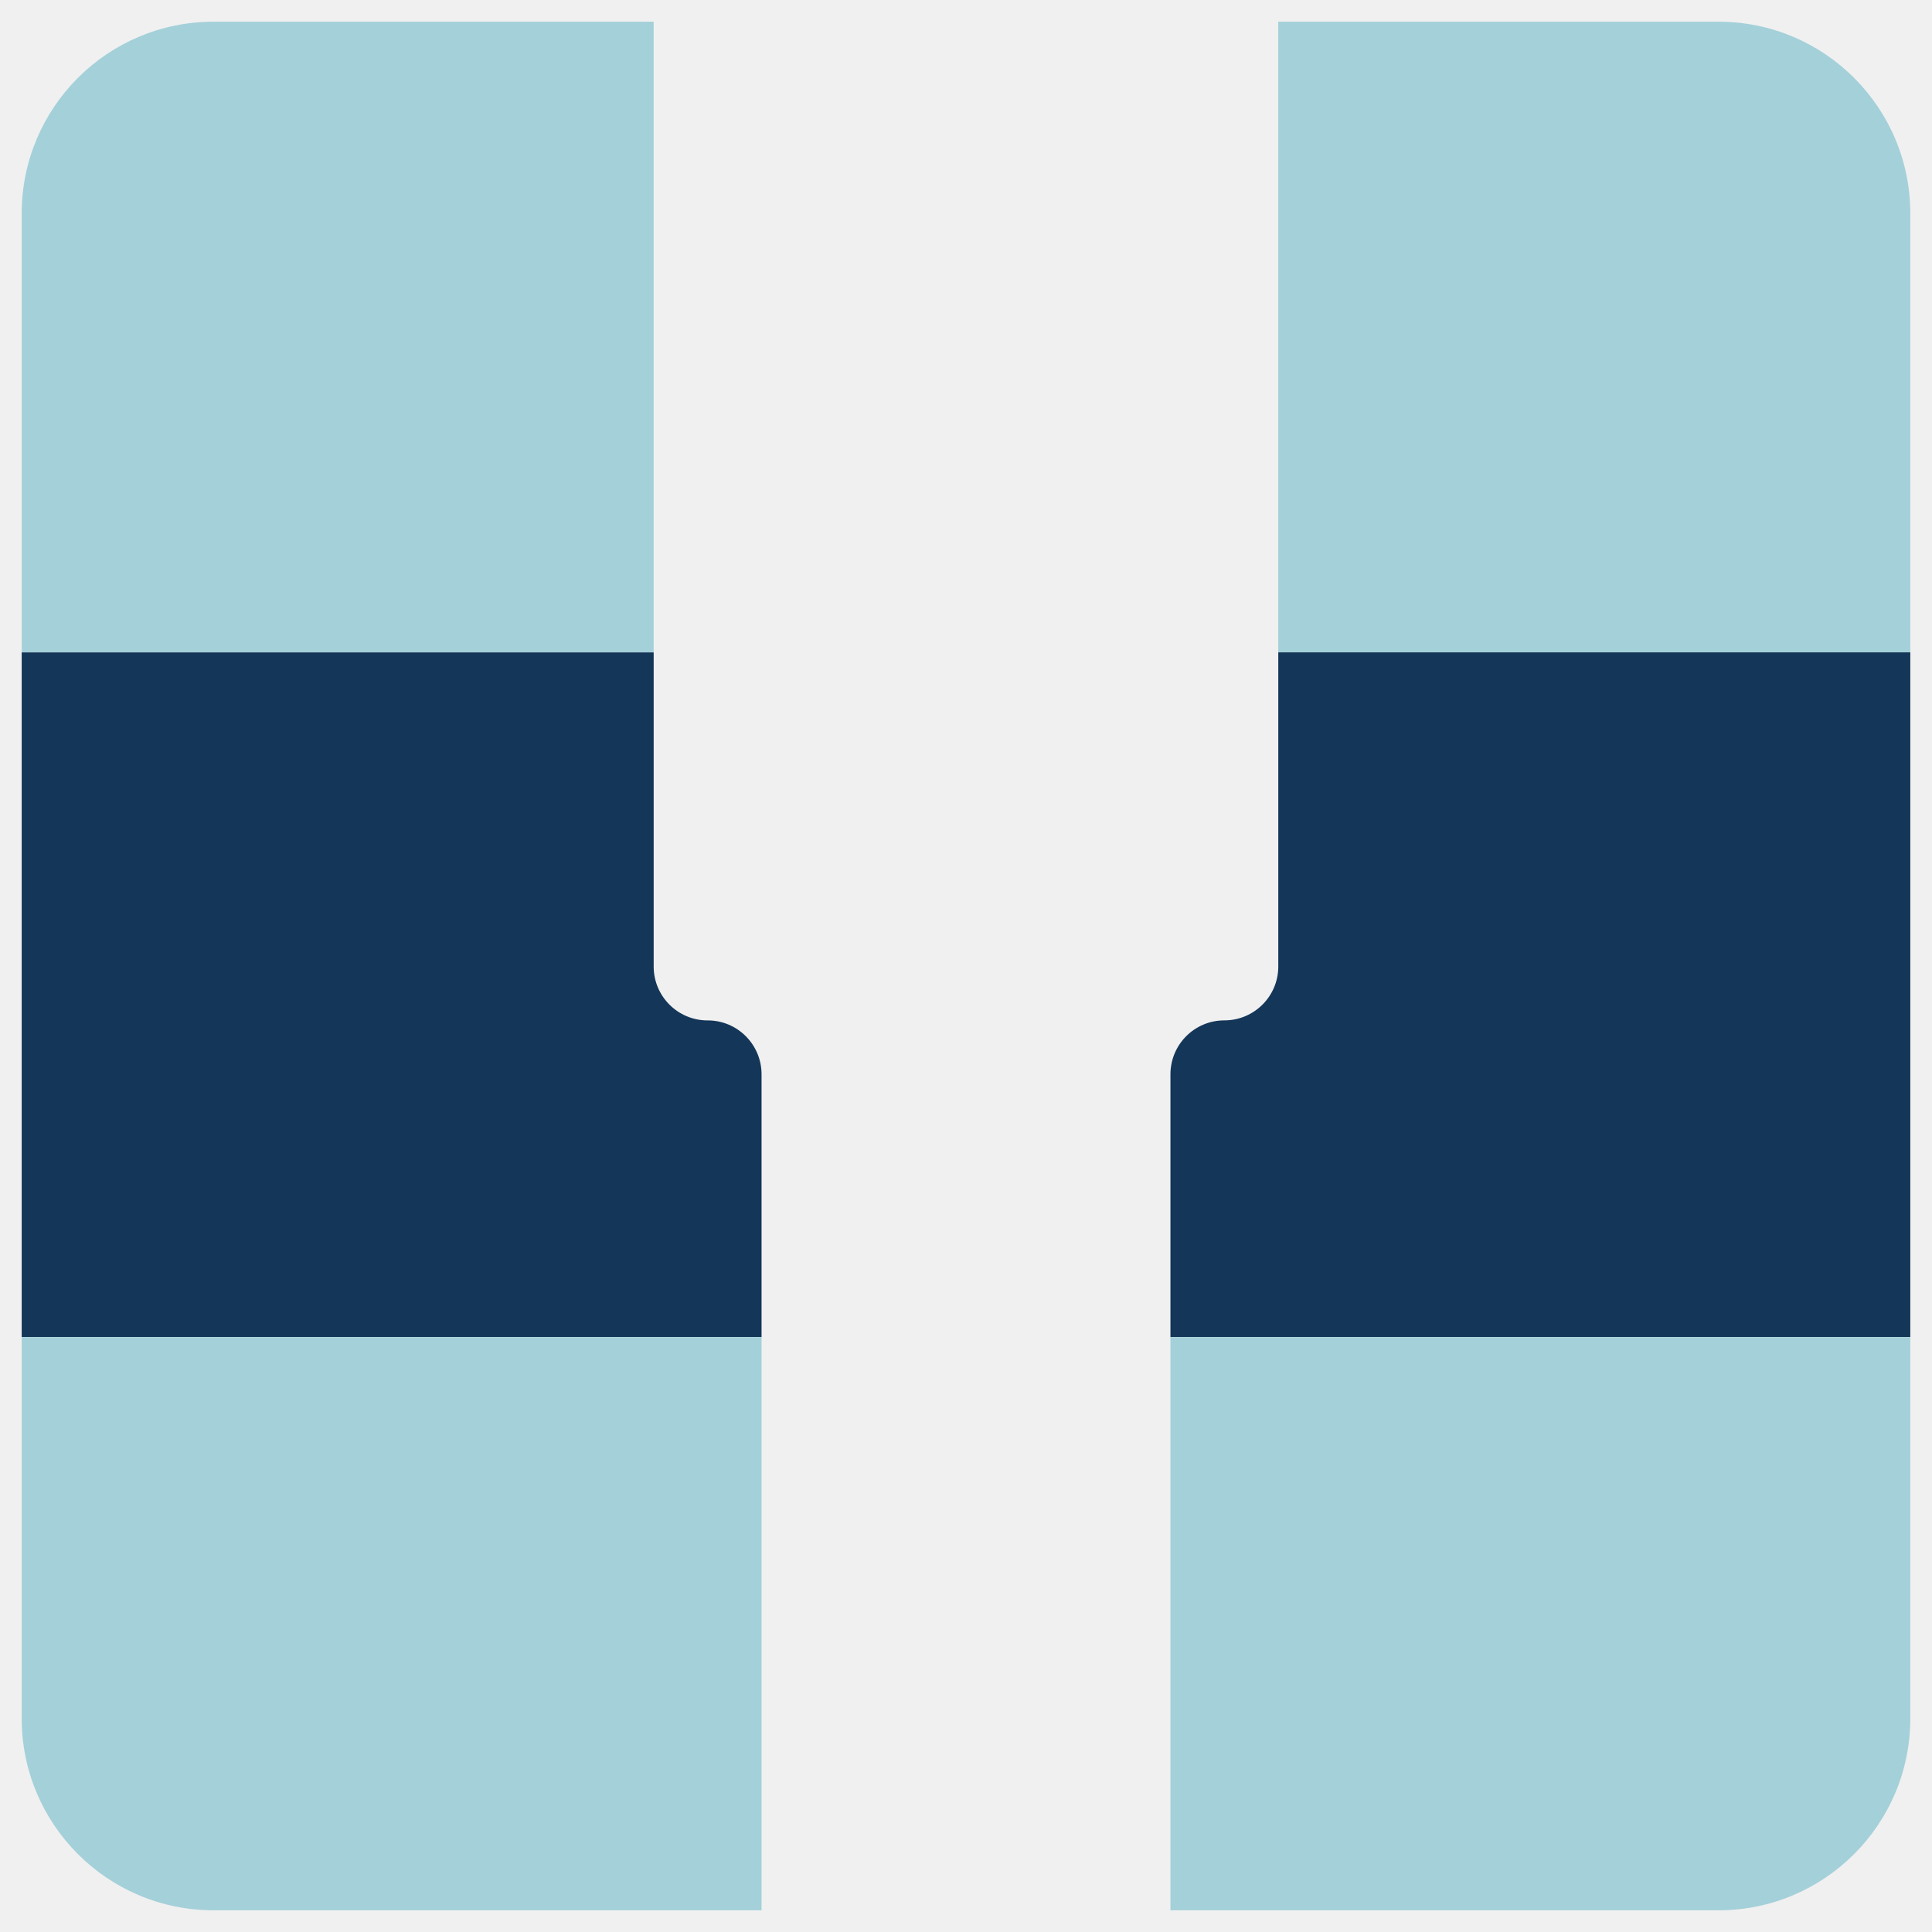
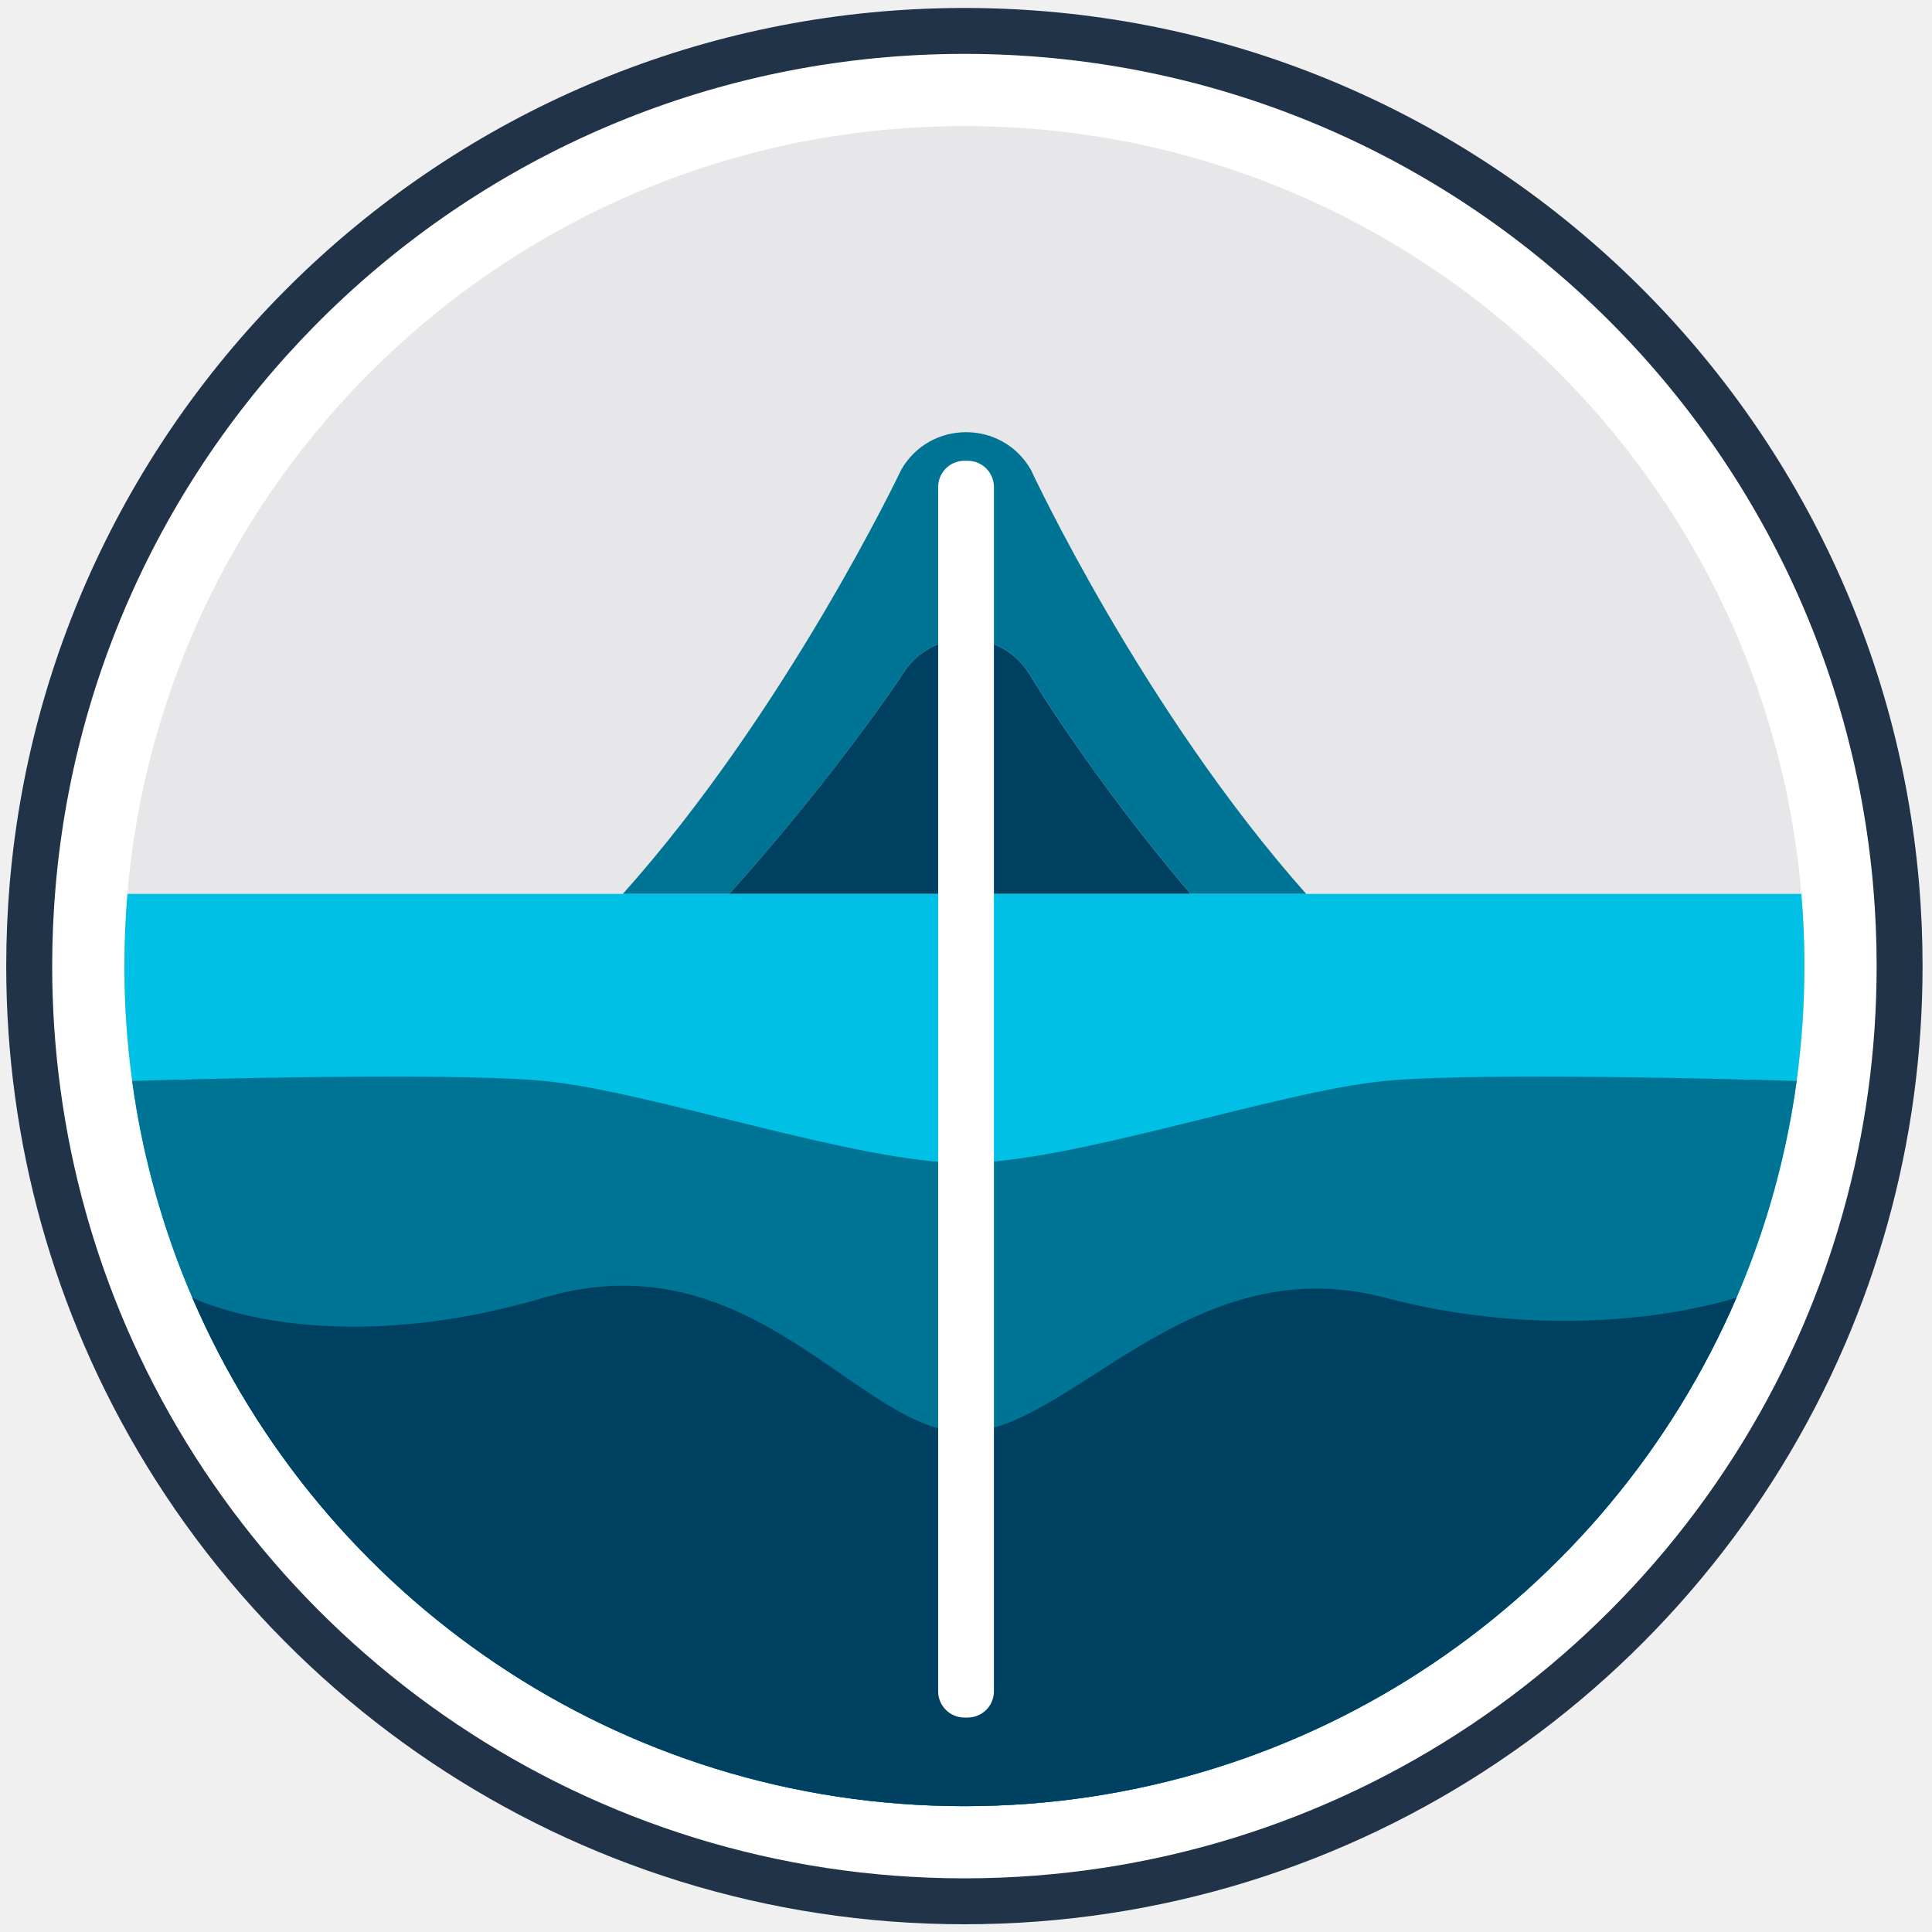
- <svg xmlns="http://www.w3.org/2000/svg" version="1.1" id="Layer_1" x="0px" y="0px" viewBox="0 0 512 512" style="enable-background:new 0 0 512 512;" xml:space="preserve">
-   <style type="text/css">
- 	.st0{fill:#A4D0D9;}
- 	.st1{fill:#143658;}
- </style>
-   <path class="st0" d="M56.6,5.75h116.63v167.14H5.75V56.58C5.75,28.51,28.51,5.75,56.6,5.75z" />
-   <path class="st0" d="M506.25,56.58v116.31h-167.5V5.75h116.66C483.49,5.75,506.25,28.51,506.25,56.58z" />
-   <path class="st1" d="M201.82,284.71v69.62H5.75V172.89h167.48v83.25c0,7.88,6.39,14.28,14.28,14.28h0.04  C195.42,270.41,201.82,276.81,201.82,284.71z" />
-   <path class="st1" d="M506.25,172.89v181.44H310.18v-69.62c0-7.9,6.39-14.3,14.28-14.3h0.02c7.88,0,14.28-6.39,14.28-14.28v-83.25  H506.25z" />
-   <path class="st0" d="M5.75,354.33h196.07v151.92H56.6c-28.08,0-50.85-22.77-50.85-50.85V354.33z" />
-   <path class="st0" d="M506.25,354.33V455.4c0,28.08-22.77,50.85-50.83,50.85H310.18V354.33H506.25z" />
+ <svg xmlns="http://www.w3.org/2000/svg" id="Layer_4" data-name="Layer 4" viewBox="0 0 512 512">
+   <defs>
+     <style>
+       .cls-1 {
+         fill: #004162;
+       }
+ 
+       .cls-2 {
+         fill: #00c0e5;
+       }
+ 
+       .cls-3 {
+         fill: #007495;
+       }
+ 
+       .cls-4 {
+         fill: #e7e6e9;
+       }
+ 
+       .cls-5 {
+         fill: #fff;
+       }
+ 
+       .cls-6 {
+         fill: #213348;
+       }
+     </style>
+   </defs>
+   <path class="cls-6" d="M509.5,256.03c0,11.77-.8,23.37-2.35,34.72-3.14,22.94-9.34,44.9-18.18,65.46-38.86,90.42-128.74,153.74-233.39,153.74S61.05,446.63,22.18,356.21c-8.84-20.56-15.04-42.52-18.17-65.46-1.56-11.35-2.36-22.94-2.36-34.72,0-7.35,.32-14.63,.92-21.82C13.64,104.19,122.69,2.11,255.58,2.11s241.93,102.09,253,232.1c.61,7.19,.92,14.47,.92,21.82Z" />
+   <path class="cls-5" d="M497.33,256.03c0,11.21-.76,22.25-2.24,33.05-2.99,21.84-8.9,42.75-17.31,62.33-37,86.09-122.57,146.37-222.2,146.37s-185.2-60.29-222.2-146.37c-8.41-19.58-14.32-40.48-17.3-62.33-1.48-10.8-2.25-21.84-2.25-33.05,0-7,.3-13.93,.88-20.78C25.24,111.47,129.06,14.28,255.58,14.28s230.33,97.19,240.87,220.97c.58,6.85,.88,13.78,.88,20.78Z" />
+   <path class="cls-4" d="M478.19,256.03c0,10.32-.7,20.49-2.06,30.44-2.76,20.11-8.19,39.37-15.94,57.39-34.07,79.27-112.87,134.79-204.62,134.79s-170.55-55.52-204.62-134.79c-7.75-18.03-13.18-37.28-15.93-57.39-1.37-9.95-2.07-20.11-2.07-30.44,0-6.44,.28-12.83,.81-19.13C43.47,122.91,139.07,33.41,255.58,33.41s212.11,89.5,221.81,203.49c.53,6.3,.81,12.69,.81,19.13Z" />
+   <path class="cls-3" d="M346.16,236.9h-30.64c-26.46-31.09-42.35-57.67-42.35-57.67-7.63-13.21-26.69-13.21-34.31,0,0,0-17.61,26.51-45.6,57.67h-28.21c43.58-48.72,73.81-112.46,73.81-112.46,7.63-13.21,26.69-13.21,34.31,0,0,0,29.48,63.49,72.99,112.46Z" />
+   <path class="cls-1" d="M315.52,236.9h-122.27c27.99-31.16,45.6-57.67,45.6-57.67,7.63-13.21,26.69-13.21,34.31,0,0,0,15.89,26.58,42.35,57.67Z" />
+   <path class="cls-2" d="M478.19,256.03c0,10.32-.7,20.49-2.06,30.44-.17,1.17-.33,2.35-.51,3.51-.03,.23-.07,.45-.1,.67-.16,1.03-.33,2.06-.5,3.09-.03,.15-.04,.3-.07,.43-.21,1.17-.42,2.35-.64,3.51-.23,1.23-.48,2.47-.73,3.7-.21,.99-.42,1.98-.63,2.97-.02,.08-.03,.17-.05,.24-.11,.51-.23,1.03-.36,1.54-.14,.64-.29,1.28-.44,1.91-.1,.41-.19,.83-.3,1.23-.21,.85-.43,1.7-.64,2.54-.06,.26-.13,.51-.19,.77-.3,1.13-.6,2.25-.91,3.37-.37,1.33-.76,2.65-1.16,3.97-.3,1.03-.62,2.06-.94,3.09-.02,.04-.03,.1-.05,.15-.32,1.03-.66,2.07-1.01,3.1-.74,2.24-1.52,4.48-2.34,6.7-.56,1.5-1.12,3.01-1.71,4.5-.27,.7-.55,1.4-.83,2.09-.04,.13-.1,.26-.16,.38-.17,.4-.32,.8-.49,1.2-.38,.91-.77,1.83-1.16,2.74-34.07,79.27-112.87,134.79-204.62,134.79s-170.55-55.52-204.62-134.79c-.3-.7-.6-1.4-.89-2.1-.03-.08-.07-.16-.1-.23-.23-.57-.47-1.12-.7-1.69-.43-1.05-.85-2.1-1.26-3.17-.35-.88-.69-1.77-1.02-2.65-.15-.39-.29-.78-.43-1.17-.28-.74-.55-1.48-.8-2.22-.21-.57-.41-1.14-.6-1.71-.14-.38-.27-.77-.39-1.15-.23-.65-.45-1.3-.66-1.96-.14-.41-.27-.82-.4-1.23-.22-.66-.43-1.32-.63-1.99-.62-1.97-1.21-3.94-1.77-5.93-.28-.98-.55-1.97-.81-2.96-.27-.98-.52-1.97-.77-2.97-.25-.99-.5-1.98-.73-2.98-.24-1-.47-1.99-.7-3-.31-1.41-.62-2.83-.9-4.25-.16-.77-.31-1.53-.45-2.3-.1-.53-.21-1.06-.3-1.59-.11-.58-.22-1.17-.31-1.75-.1-.49-.18-.98-.26-1.47-.16-.9-.3-1.81-.44-2.72-.03-.19-.06-.39-.09-.6-.19-1.2-.37-2.4-.53-3.61-1.37-9.95-2.07-20.11-2.07-30.44,0-6.44,.28-12.83,.81-19.13H477.39c.53,6.3,.81,12.69,.81,19.13Z" />
+   <path class="cls-3" d="M476.13,286.47c-2.76,20.11-8.19,39.37-15.94,57.39-34.07,79.27-112.87,134.79-204.62,134.79s-170.55-55.52-204.62-134.79c-7.75-18.03-13.18-37.28-15.93-57.39,0,0,82.06-2.63,109.24,0,28.22,2.73,82.96,21.74,111.31,21.74s83.09-19.01,111.31-21.74c27.19-2.63,109.25,0,109.25,0Z" />
+   <path class="cls-1" d="M460.19,343.86c-34.07,79.27-112.87,134.79-204.62,134.79s-170.55-55.52-204.62-134.79c0,0,34.18,17.39,93.31,0,55.14-16.22,83.48,35.65,111.31,35.65s59.48-49.25,111.31-35.65c53.05,13.91,93.31,0,93.31,0Z" />
+   <rect class="cls-5" x="248.62" y="122.11" width="14.78" height="333.06" rx="6.96" ry="6.96" />
</svg>
